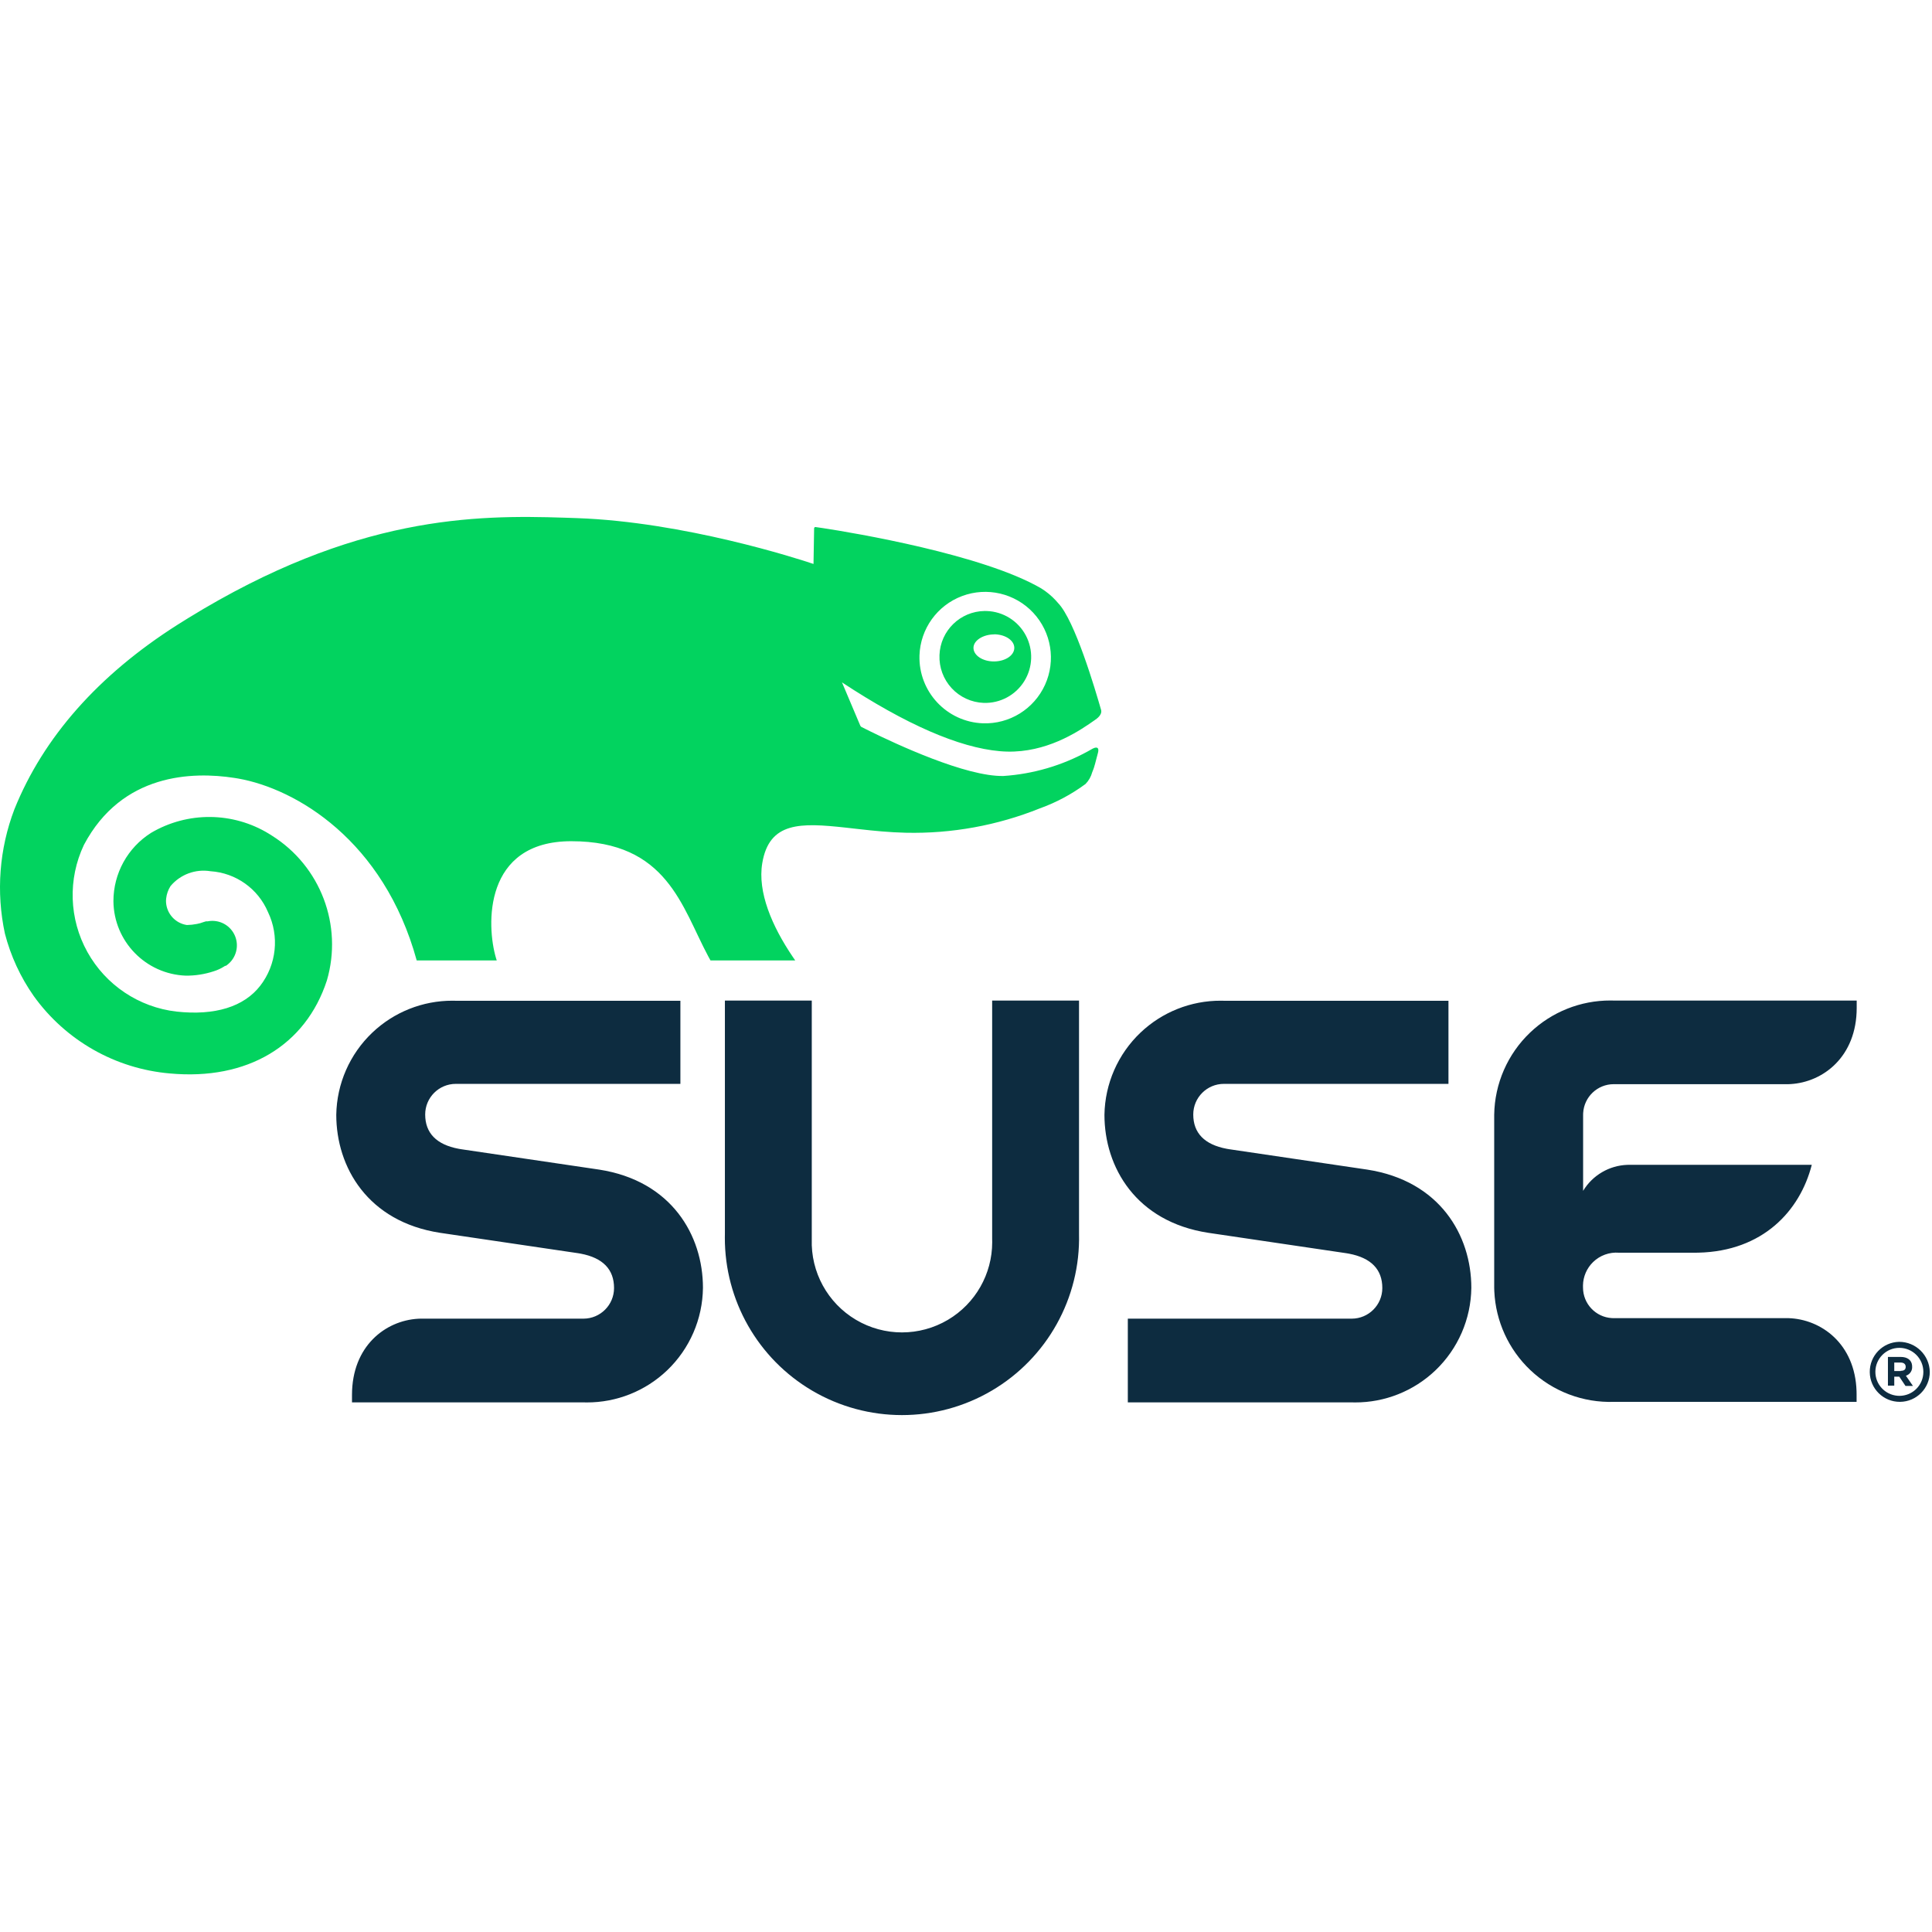
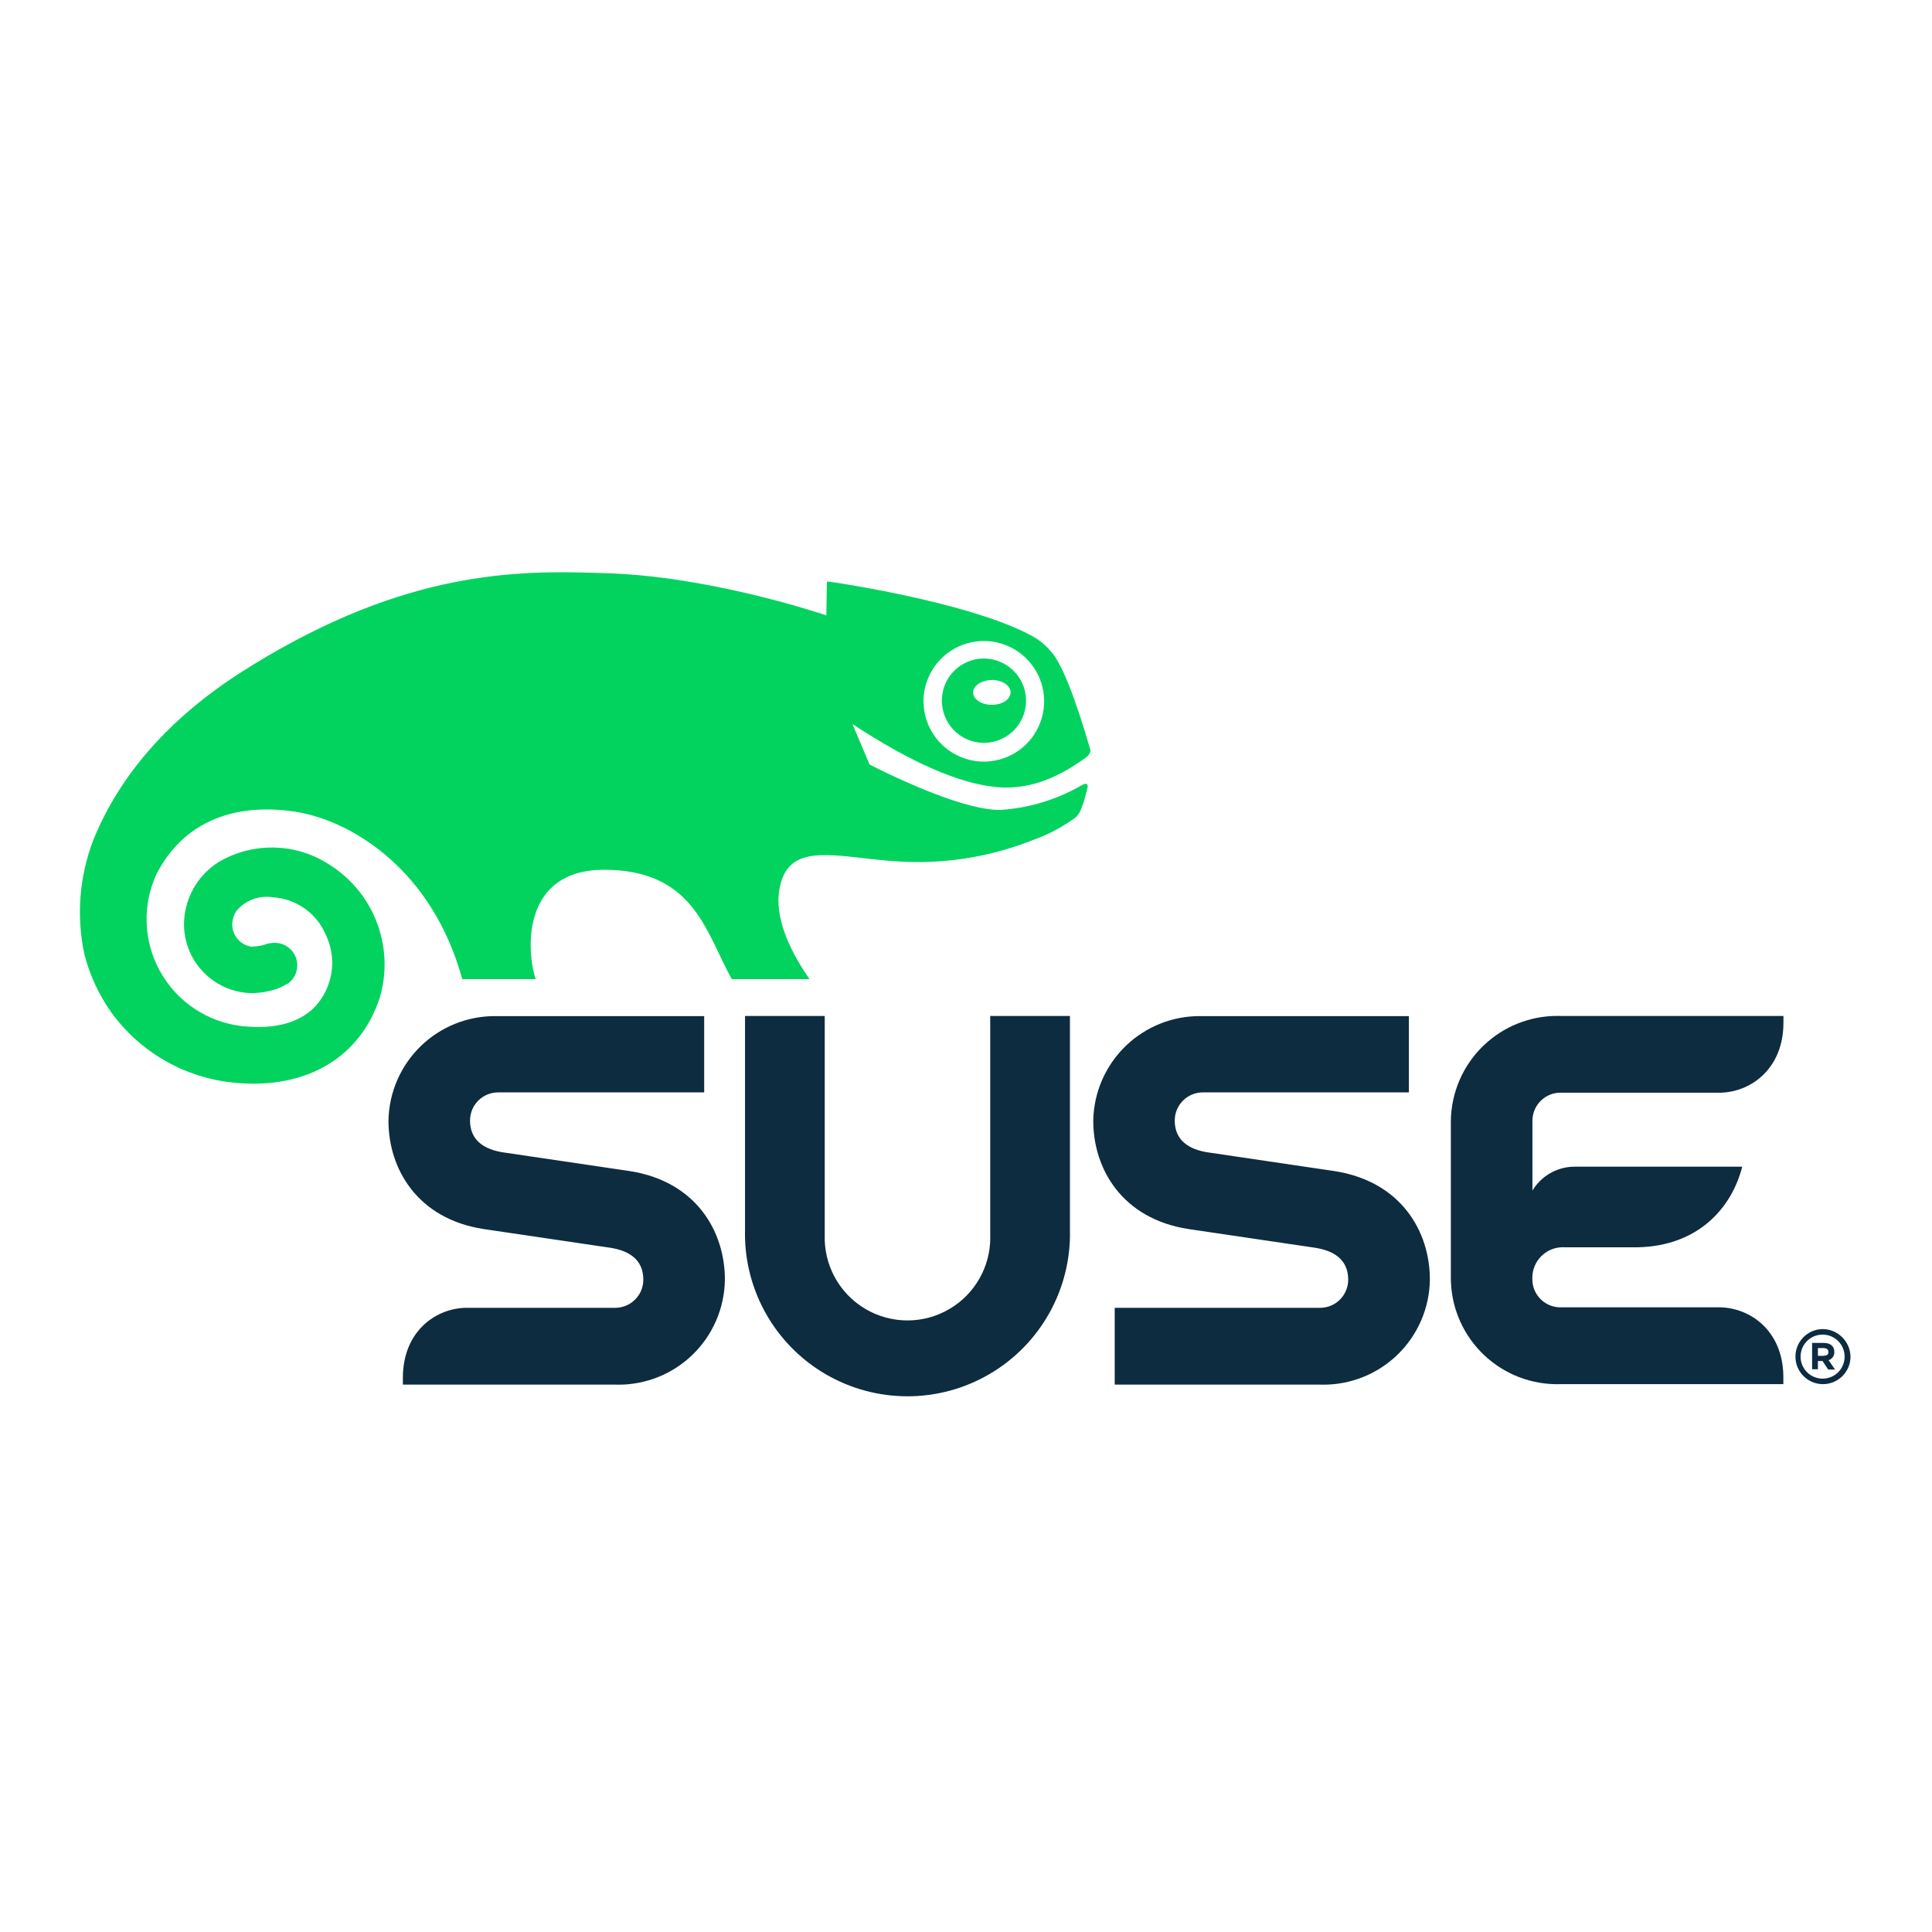
- <svg xmlns="http://www.w3.org/2000/svg" width="800px" height="800px" viewBox="0 -137 512 512" version="1.1" preserveAspectRatio="xMidYMid">
-   <g>
-     <path d="M503.298,218.599 C507.717,218.598 511.325,222.133 511.414,226.552 C511.413,230.923 507.884,234.475 503.513,234.504 C499.142,234.533 495.566,231.029 495.507,226.658 C495.448,222.287 498.927,218.688 503.298,218.599 Z M503.37,220.195 C499.866,220.185 497.014,223.012 496.994,226.516 C496.975,229.874 499.564,232.64 502.863,232.891 L503.287,232.91 L503.779,232.898 C505.128,232.812 506.415,232.297 507.451,231.427 L507.827,231.085 C509.038,229.888 509.717,228.255 509.709,226.552 C509.709,223.048 506.874,220.205 503.37,220.195 Z M500.322,222.602 L503.73,222.602 C505.447,222.602 506.575,223.427 506.718,224.813 L506.733,225.118 C506.825,226.125 506.264,227.065 505.363,227.474 L505.083,227.58 L506.95,230.285 L504.975,230.285 L503.325,227.824 L501.999,227.824 L501.999,230.204 L500.322,230.204 L500.322,222.602 L503.73,222.602 L500.322,222.602 Z M503.676,224.09 L501.999,224.09 L501.999,226.336 L503.703,226.336 L503.703,226.282 C504.569,226.282 505.029,225.984 505.029,225.227 C505.029,224.553 504.601,224.179 503.936,224.104 L503.676,224.09 Z" fill="#0D2C40">
- 
- </path>
-     <path d="M215.129,128.16 L215.129,191.383 C214.835,200.114 219.325,208.31 226.841,212.763 C234.357,217.215 243.703,217.215 251.219,212.763 C258.5,208.45 262.941,200.623 262.945,192.2 L262.931,191.383 L262.931,128.16 L285.953,128.16 L285.953,189.949 C286.362,206.982 277.509,222.899 262.823,231.536 C248.137,240.172 229.923,240.172 215.237,231.536 C200.838,223.068 192.047,207.604 192.093,190.95 L192.106,189.949 L192.106,128.16 L215.129,128.16 Z M119.926,128.197 L120.876,128.214 L180.311,128.214 L180.311,150.236 L120.795,150.236 C116.312,150.236 112.679,153.869 112.679,158.351 C112.679,163.256 115.647,166.324 121.511,167.434 L122.174,167.549 L158.804,172.96 C177.958,175.936 186.29,190.355 186.29,204.287 C186.2,212.556 182.779,220.439 176.801,226.152 C171.053,231.645 163.408,234.686 155.482,234.659 L154.53,234.641 L93.282,234.641 L93.282,232.666 C93.282,219.713 102.152,212.984 110.776,212.481 L111.326,212.458 L154.611,212.458 C159.093,212.458 162.727,208.824 162.727,204.342 C162.727,199.411 159.784,196.342 153.897,195.232 L153.231,195.117 L116.601,189.706 C97.475,186.757 89.115,172.338 89.115,158.433 C89.249,150.19 92.688,142.347 98.66,136.664 C104.403,131.201 112.024,128.176 119.926,128.197 L119.926,128.197 Z M323.527,128.196 L324.477,128.214 L383.858,128.214 L383.858,150.236 L324.342,150.236 C319.859,150.236 316.226,153.869 316.226,158.351 C316.226,163.256 319.194,166.324 325.058,167.434 L325.721,167.549 L362.351,172.96 C381.559,175.936 389.918,190.355 389.918,204.287 C389.821,212.558 386.394,220.441 380.412,226.153 C374.66,231.646 367.012,234.686 359.084,234.659 L358.131,234.641 L298.885,234.641 L298.885,212.458 L358.212,212.458 C362.694,212.458 366.328,208.824 366.328,204.342 C366.328,199.411 363.36,196.342 357.472,195.232 L356.805,195.117 L320.203,189.706 C301.049,186.757 292.69,172.338 292.69,158.433 C292.823,150.185 296.265,142.338 302.244,136.655 C307.992,131.19 315.62,128.168 323.527,128.196 L323.527,128.196 Z M426.788,128.143 L427.738,128.16 L492.044,128.16 L492.044,130.108 C492.044,143.035 483.147,149.789 474.522,150.293 L473.972,150.317 L427.657,150.317 C423.335,150.317 419.802,153.695 419.555,157.956 L419.541,158.433 L419.541,178.587 C422.039,174.451 426.449,171.872 431.248,171.697 L431.905,171.689 L480.14,171.689 C477.007,183.929 467.15,194.58 450.084,194.97 L449.11,194.981 L429.037,194.981 C426.509,194.785 424.018,195.683 422.196,197.447 C420.515,199.076 419.553,201.298 419.507,203.623 L419.514,204.206 C419.514,208.529 422.893,212.062 427.153,212.308 L427.63,212.322 L473.945,212.322 C482.581,212.587 491.631,219.051 492.005,231.714 L492.016,232.531 L492.016,234.506 L427.766,234.506 C419.522,234.79 411.51,231.749 405.532,226.065 C399.784,220.601 396.38,213.135 396.008,205.237 L395.978,204.287 L395.978,158.433 C396.097,150.181 399.53,142.323 405.504,136.629 C411.248,131.154 418.877,128.122 426.788,128.143 L426.788,128.143 Z" fill="#0D2C40">
- 
- </path>
-     <path d="M48.536,27.631 L49.889,26.792 C94.067,-0.402 125.994,-0.574 149.681,0.197 L152.934,0.308 C181.258,1.308 211.449,11.048 215.588,12.454 L215.751,3.067 C215.735,2.947 215.783,2.827 215.876,2.75 C215.938,2.699 216.015,2.672 216.094,2.67 L217.994,2.942 C226.326,4.201 260.571,9.975 275.917,18.92 C277.36,19.816 278.673,20.903 279.821,22.151 L280.381,22.789 C284.871,27.415 290.228,45.703 291.797,51.113 C292.176,52.466 290.58,53.521 290.147,53.818 L288.578,54.904 C284.003,58.002 275.479,63.028 264.96,62.07 C254.139,61.123 240.017,54.955 223.136,43.836 L228.006,55.36 L228.249,55.631 L230.579,56.795 C237.354,60.13 255.97,68.852 265.934,68.644 C273.769,68.122 281.389,65.896 288.265,62.128 L289.596,61.38 C290.042,61.155 291.487,60.556 290.958,62.557 L290.225,65.345 C290.12,65.731 290.015,66.096 289.915,66.408 L289.768,66.831 L289.443,67.67 C289.128,68.83 288.523,69.891 287.685,70.754 C283.991,73.487 279.917,75.665 275.592,77.219 C264.303,81.76 252.209,83.96 240.044,83.685 C235.736,83.59 231.532,83.164 227.721,82.733 L224,82.315 C212.226,81.037 203.847,80.709 202.008,91.747 C200.726,99.409 204.577,108.462 210.162,116.681 L210.746,117.528 L188.292,117.528 L187.683,116.421 C180.678,103.37 176.852,85.93 151.392,85.93 C128.079,85.93 128.883,108.294 131.45,116.915 L131.643,117.528 L110.433,117.528 C101.695,85.714 78.457,72.025 63.118,69.32 L62.063,69.148 C51.084,67.459 32.325,67.861 22.24,86.904 C17.953,95.963 18.296,106.534 23.162,115.295 C28.029,124.057 36.821,129.935 46.777,131.082 C56.976,132.191 64.632,129.81 68.961,124.238 C73.293,118.643 74.089,111.079 71.017,104.705 C68.393,98.51 62.5,94.323 55.786,93.884 C51.801,93.233 47.769,94.735 45.181,97.834 C44.557,98.822 44.166,99.937 44.035,101.094 L43.991,101.675 L44.003,102.113 C44.187,105.157 46.481,107.691 49.537,108.141 C50.427,108.124 51.314,108.027 52.187,107.854 L53.054,107.654 L53.947,107.356 L54.569,107.167 L55.002,107.167 C58.052,106.552 61.11,108.187 62.292,111.066 C63.411,113.793 62.549,116.909 60.242,118.68 L59.844,118.962 L59.655,118.962 L59.357,119.152 C58.514,119.683 57.604,120.102 56.652,120.396 C54.269,121.182 51.775,121.575 49.266,121.559 C38.624,121.17 30.167,112.486 30.059,101.838 C30.05,94.482 33.82,87.637 40.041,83.712 C49.712,78.011 61.714,78.125 71.256,83.944 L72.045,84.442 C84.948,92.534 90.903,108.213 86.627,122.831 C81,140.091 65.525,149.37 45.019,147.476 C30.566,146.236 17.38,138.734 8.93,126.943 C5.416,121.935 2.832,116.336 1.301,110.413 C-1.065,99.418 -0.191,87.972 3.817,77.463 C11.484,58.427 26.024,41.924 47.058,28.558 L49.889,26.792 L48.536,27.631 Z M273.815,25.382 C269.004,20.229 261.562,18.484 254.961,20.961 C248.361,23.438 243.904,29.648 243.67,36.694 C243.38,46.286 250.88,54.317 260.469,54.684 C267.515,54.932 274.015,50.91 276.937,44.494 C279.859,38.079 278.627,30.534 273.815,25.382 Z M260.927,24.92 L261.497,24.926 C265.847,25.071 269.788,27.525 271.837,31.364 C273.887,35.203 273.732,39.844 271.432,43.538 C269.131,47.232 265.035,49.419 260.686,49.274 C257.452,49.154 254.398,47.751 252.2,45.376 C250.002,43 248.84,39.847 248.972,36.613 C249.2,30.119 254.497,24.998 260.927,24.92 L260.927,24.92 Z M263.391,31.094 L263.499,31.121 C260.551,31.121 257.981,32.717 257.981,34.692 C257.981,36.667 260.388,38.29 263.391,38.29 C266.394,38.29 268.802,36.694 268.802,34.692 C268.802,32.795 266.617,31.263 263.856,31.107 L263.391,31.094 Z" fill="#02D35F">
- 
- </path>
+ <svg xmlns="http://www.w3.org/2000/svg" width="800" zoomAndPan="magnify" viewBox="0 0 600 600" height="800" preserveAspectRatio="xMidYMid meet" version="1.0">
+   <defs>
+     <clipPath id="0ca2aeafae">
+       <path d="M 24.82 177 L 339 177 L 339 337 L 24.82 337 Z M 24.82 177 " clip-rule="nonzero" />
+     </clipPath>
+   </defs>
+   <path fill="#0d2c40" d="M 565.965 412.758 C 570.719 412.754 574.598 416.559 574.691 421.309 C 574.691 426.008 570.898 429.824 566.195 429.859 C 561.496 429.891 557.652 426.121 557.59 421.422 C 557.523 416.723 561.266 412.852 565.965 412.758 Z M 566.043 414.473 C 562.273 414.461 559.211 417.5 559.188 421.27 C 559.168 424.879 561.949 427.855 565.5 428.125 L 565.953 428.145 L 566.484 428.129 C 567.934 428.039 569.316 427.484 570.43 426.551 L 570.836 426.18 C 572.137 424.895 572.867 423.137 572.859 421.309 C 572.859 417.539 569.809 414.484 566.043 414.473 Z M 562.766 417.062 L 566.43 417.062 C 568.277 417.062 569.488 417.949 569.645 419.438 L 569.66 419.766 C 569.758 420.848 569.156 421.859 568.188 422.297 L 567.887 422.414 L 569.891 425.32 L 567.77 425.32 L 565.996 422.676 L 564.57 422.676 L 564.57 425.234 L 562.766 425.234 L 562.766 417.062 L 566.43 417.062 Z M 566.371 418.66 L 564.57 418.66 L 564.57 421.074 L 566.402 421.074 L 566.402 421.016 C 567.332 421.016 567.828 420.695 567.828 419.883 C 567.828 419.16 567.367 418.758 566.652 418.676 Z M 566.371 418.66 " fill-opacity="1" fill-rule="nonzero" />
+   <path fill="#0d2c40" d="M 256.129 315.516 L 256.129 383.496 C 255.812 392.883 260.641 401.695 268.719 406.48 C 276.801 411.27 286.852 411.27 294.93 406.48 C 302.762 401.844 307.535 393.43 307.539 384.371 L 307.523 383.496 L 307.523 315.516 L 332.277 315.516 L 332.277 381.953 C 332.719 400.266 323.199 417.379 307.406 426.668 C 291.617 435.953 272.035 435.953 256.242 426.668 C 240.762 417.562 231.309 400.934 231.359 383.027 L 231.375 381.953 L 231.375 315.516 Z M 153.766 315.559 L 154.789 315.574 L 218.691 315.574 L 218.691 339.254 L 154.699 339.254 C 149.879 339.254 145.973 343.16 145.973 347.98 C 145.973 353.25 149.164 356.551 155.469 357.746 L 156.184 357.867 L 195.566 363.688 C 216.16 366.887 225.121 382.391 225.121 397.367 C 225.023 406.258 221.344 414.734 214.918 420.879 C 208.738 426.785 200.52 430.055 191.996 430.023 L 190.973 430.004 L 125.117 430.004 L 125.117 427.883 C 125.117 413.953 134.656 406.719 143.93 406.18 L 144.52 406.152 L 191.059 406.152 C 195.879 406.152 199.785 402.246 199.785 397.426 C 199.785 392.125 196.621 388.828 190.293 387.633 L 189.574 387.508 L 150.191 381.691 C 129.625 378.52 120.641 363.016 120.641 348.066 C 120.781 339.203 124.48 330.77 130.902 324.66 C 137.074 318.785 145.27 315.535 153.766 315.559 Z M 372.676 315.555 L 373.699 315.574 L 437.543 315.574 L 437.543 339.254 L 373.555 339.254 C 368.734 339.254 364.828 343.16 364.828 347.98 C 364.828 353.25 368.02 356.551 374.324 357.746 L 375.035 357.867 L 414.422 363.688 C 435.074 366.887 444.059 382.391 444.059 397.367 C 443.957 406.262 440.27 414.738 433.84 420.879 C 427.656 426.785 419.434 430.055 410.906 430.023 L 409.883 430.004 L 346.184 430.004 L 346.184 406.152 L 409.969 406.152 C 414.789 406.152 418.695 402.246 418.695 397.426 C 418.695 392.125 415.504 388.828 409.176 387.633 L 408.457 387.508 L 369.102 381.691 C 348.508 378.52 339.52 363.016 339.52 348.066 C 339.664 339.199 343.367 330.762 349.793 324.648 C 355.973 318.773 364.176 315.527 372.676 315.555 Z M 483.703 315.5 L 484.723 315.516 L 553.863 315.516 L 553.863 317.613 C 553.863 331.512 544.301 338.773 535.027 339.312 L 534.434 339.34 L 484.637 339.34 C 479.988 339.34 476.191 342.973 475.926 347.555 L 475.91 348.066 L 475.91 369.734 C 478.598 365.289 483.34 362.516 488.496 362.328 L 489.203 362.32 L 541.066 362.32 C 537.699 375.48 527.102 386.93 508.75 387.352 L 507.703 387.363 L 486.121 387.363 C 483.402 387.152 480.723 388.117 478.766 390.016 C 476.957 391.766 475.926 394.156 475.875 396.656 L 475.883 397.281 C 475.883 401.93 479.516 405.727 484.094 405.992 L 484.609 406.008 L 534.406 406.008 C 543.691 406.293 553.422 413.242 553.824 426.859 L 553.836 427.734 L 553.836 429.859 L 484.754 429.859 C 475.891 430.164 467.277 426.895 460.848 420.785 C 454.668 414.91 451.008 406.883 450.609 398.391 L 450.574 397.367 L 450.574 348.066 C 450.703 339.195 454.395 330.746 460.816 324.625 C 466.992 318.738 475.195 315.477 483.703 315.5 Z M 483.703 315.5 " fill-opacity="1" fill-rule="nonzero" />
+   <g clip-path="url(#0ca2aeafae)">
+     <path fill="#02d35f" d="M 77.008 207.43 L 78.461 206.527 C 125.965 177.289 160.289 177.102 185.758 177.93 L 189.254 178.051 C 219.711 179.125 252.172 189.598 256.621 191.109 L 256.797 181.016 C 256.781 180.887 256.832 180.762 256.93 180.676 C 256.996 180.621 257.082 180.594 257.164 180.59 L 259.207 180.883 C 268.168 182.238 304.988 188.445 321.488 198.062 C 323.039 199.027 324.449 200.195 325.684 201.535 L 326.285 202.223 C 331.113 207.195 336.875 226.859 338.562 232.676 C 338.969 234.133 337.25 235.266 336.785 235.586 L 335.098 236.754 C 330.18 240.082 321.016 245.488 309.707 244.457 C 298.07 243.438 282.887 236.809 264.738 224.852 L 269.973 237.242 L 270.234 237.535 L 272.738 238.785 C 280.023 242.371 300.039 251.75 310.754 251.523 C 319.176 250.965 327.371 248.57 334.762 244.52 L 336.195 243.715 C 336.676 243.473 338.227 242.828 337.66 244.98 L 336.871 247.98 C 336.758 248.395 336.645 248.785 336.535 249.121 L 336.379 249.578 L 336.031 250.477 C 335.691 251.727 335.039 252.867 334.141 253.793 C 330.168 256.73 325.789 259.074 321.137 260.746 C 309 265.629 295.996 267.992 282.918 267.699 C 278.285 267.598 273.766 267.137 269.668 266.676 L 265.664 266.227 C 253.008 264.852 243.996 264.5 242.02 276.367 C 240.641 284.605 244.781 294.336 250.789 303.176 L 251.414 304.086 L 227.273 304.086 L 226.617 302.895 C 219.086 288.863 214.973 270.113 187.598 270.113 C 162.531 270.113 163.398 294.156 166.156 303.426 L 166.363 304.086 L 143.559 304.086 C 134.164 269.879 109.18 255.16 92.688 252.254 L 91.551 252.066 C 79.746 250.254 59.578 250.684 48.734 271.16 C 44.125 280.898 44.492 292.266 49.727 301.684 C 54.957 311.105 64.41 317.426 75.117 318.66 C 86.082 319.852 94.316 317.293 98.969 311.301 C 103.625 305.285 104.48 297.152 101.18 290.297 C 98.359 283.637 92.023 279.137 84.805 278.664 C 80.52 277.965 76.184 279.578 73.402 282.91 C 72.73 283.973 72.309 285.172 72.168 286.414 L 72.121 287.039 L 72.133 287.512 C 72.332 290.785 74.797 293.508 78.086 293.992 C 79.043 293.973 79.996 293.871 80.934 293.684 L 81.867 293.469 L 82.824 293.148 L 83.496 292.945 L 83.961 292.945 C 87.238 292.285 90.527 294.043 91.797 297.137 C 93 300.07 92.074 303.422 89.594 305.324 L 89.168 305.629 L 88.961 305.629 L 88.645 305.832 C 87.734 306.402 86.758 306.852 85.734 307.168 C 83.172 308.016 80.492 308.438 77.793 308.418 C 66.352 308 57.258 298.664 57.141 287.215 C 57.133 279.305 61.184 271.945 67.875 267.727 C 78.273 261.598 91.176 261.719 101.438 267.977 L 102.285 268.512 C 116.156 277.211 122.562 294.07 117.961 309.785 C 111.914 328.344 95.273 338.32 73.227 336.285 C 57.688 334.953 43.508 326.887 34.426 314.207 C 30.645 308.824 27.867 302.805 26.223 296.438 C 23.676 284.613 24.617 272.309 28.926 261.008 C 37.172 240.539 52.805 222.797 75.418 208.426 L 78.461 206.527 Z M 319.227 205.012 C 314.055 199.469 306.051 197.594 298.957 200.258 C 291.859 202.922 287.066 209.598 286.816 217.172 C 286.504 227.488 294.566 236.121 304.879 236.516 C 312.453 236.781 319.441 232.457 322.582 225.559 C 325.727 218.66 324.402 210.551 319.227 205.012 Z M 305.371 204.512 L 305.984 204.52 C 310.66 204.676 314.898 207.316 317.102 211.441 C 319.305 215.57 319.137 220.559 316.664 224.531 C 314.191 228.504 309.785 230.855 305.109 230.699 C 301.633 230.57 298.348 229.062 295.984 226.508 C 293.621 223.953 292.375 220.562 292.516 217.086 C 292.762 210.105 298.457 204.598 305.371 204.512 Z M 308.02 211.152 L 308.137 211.18 C 304.965 211.18 302.203 212.898 302.203 215.02 C 302.203 217.145 304.789 218.891 308.02 218.891 C 311.246 218.891 313.836 217.172 313.836 215.02 C 313.836 212.98 311.488 211.332 308.52 211.168 Z M 308.02 211.152 " fill-opacity="1" fill-rule="nonzero" />
  </g>
</svg>
